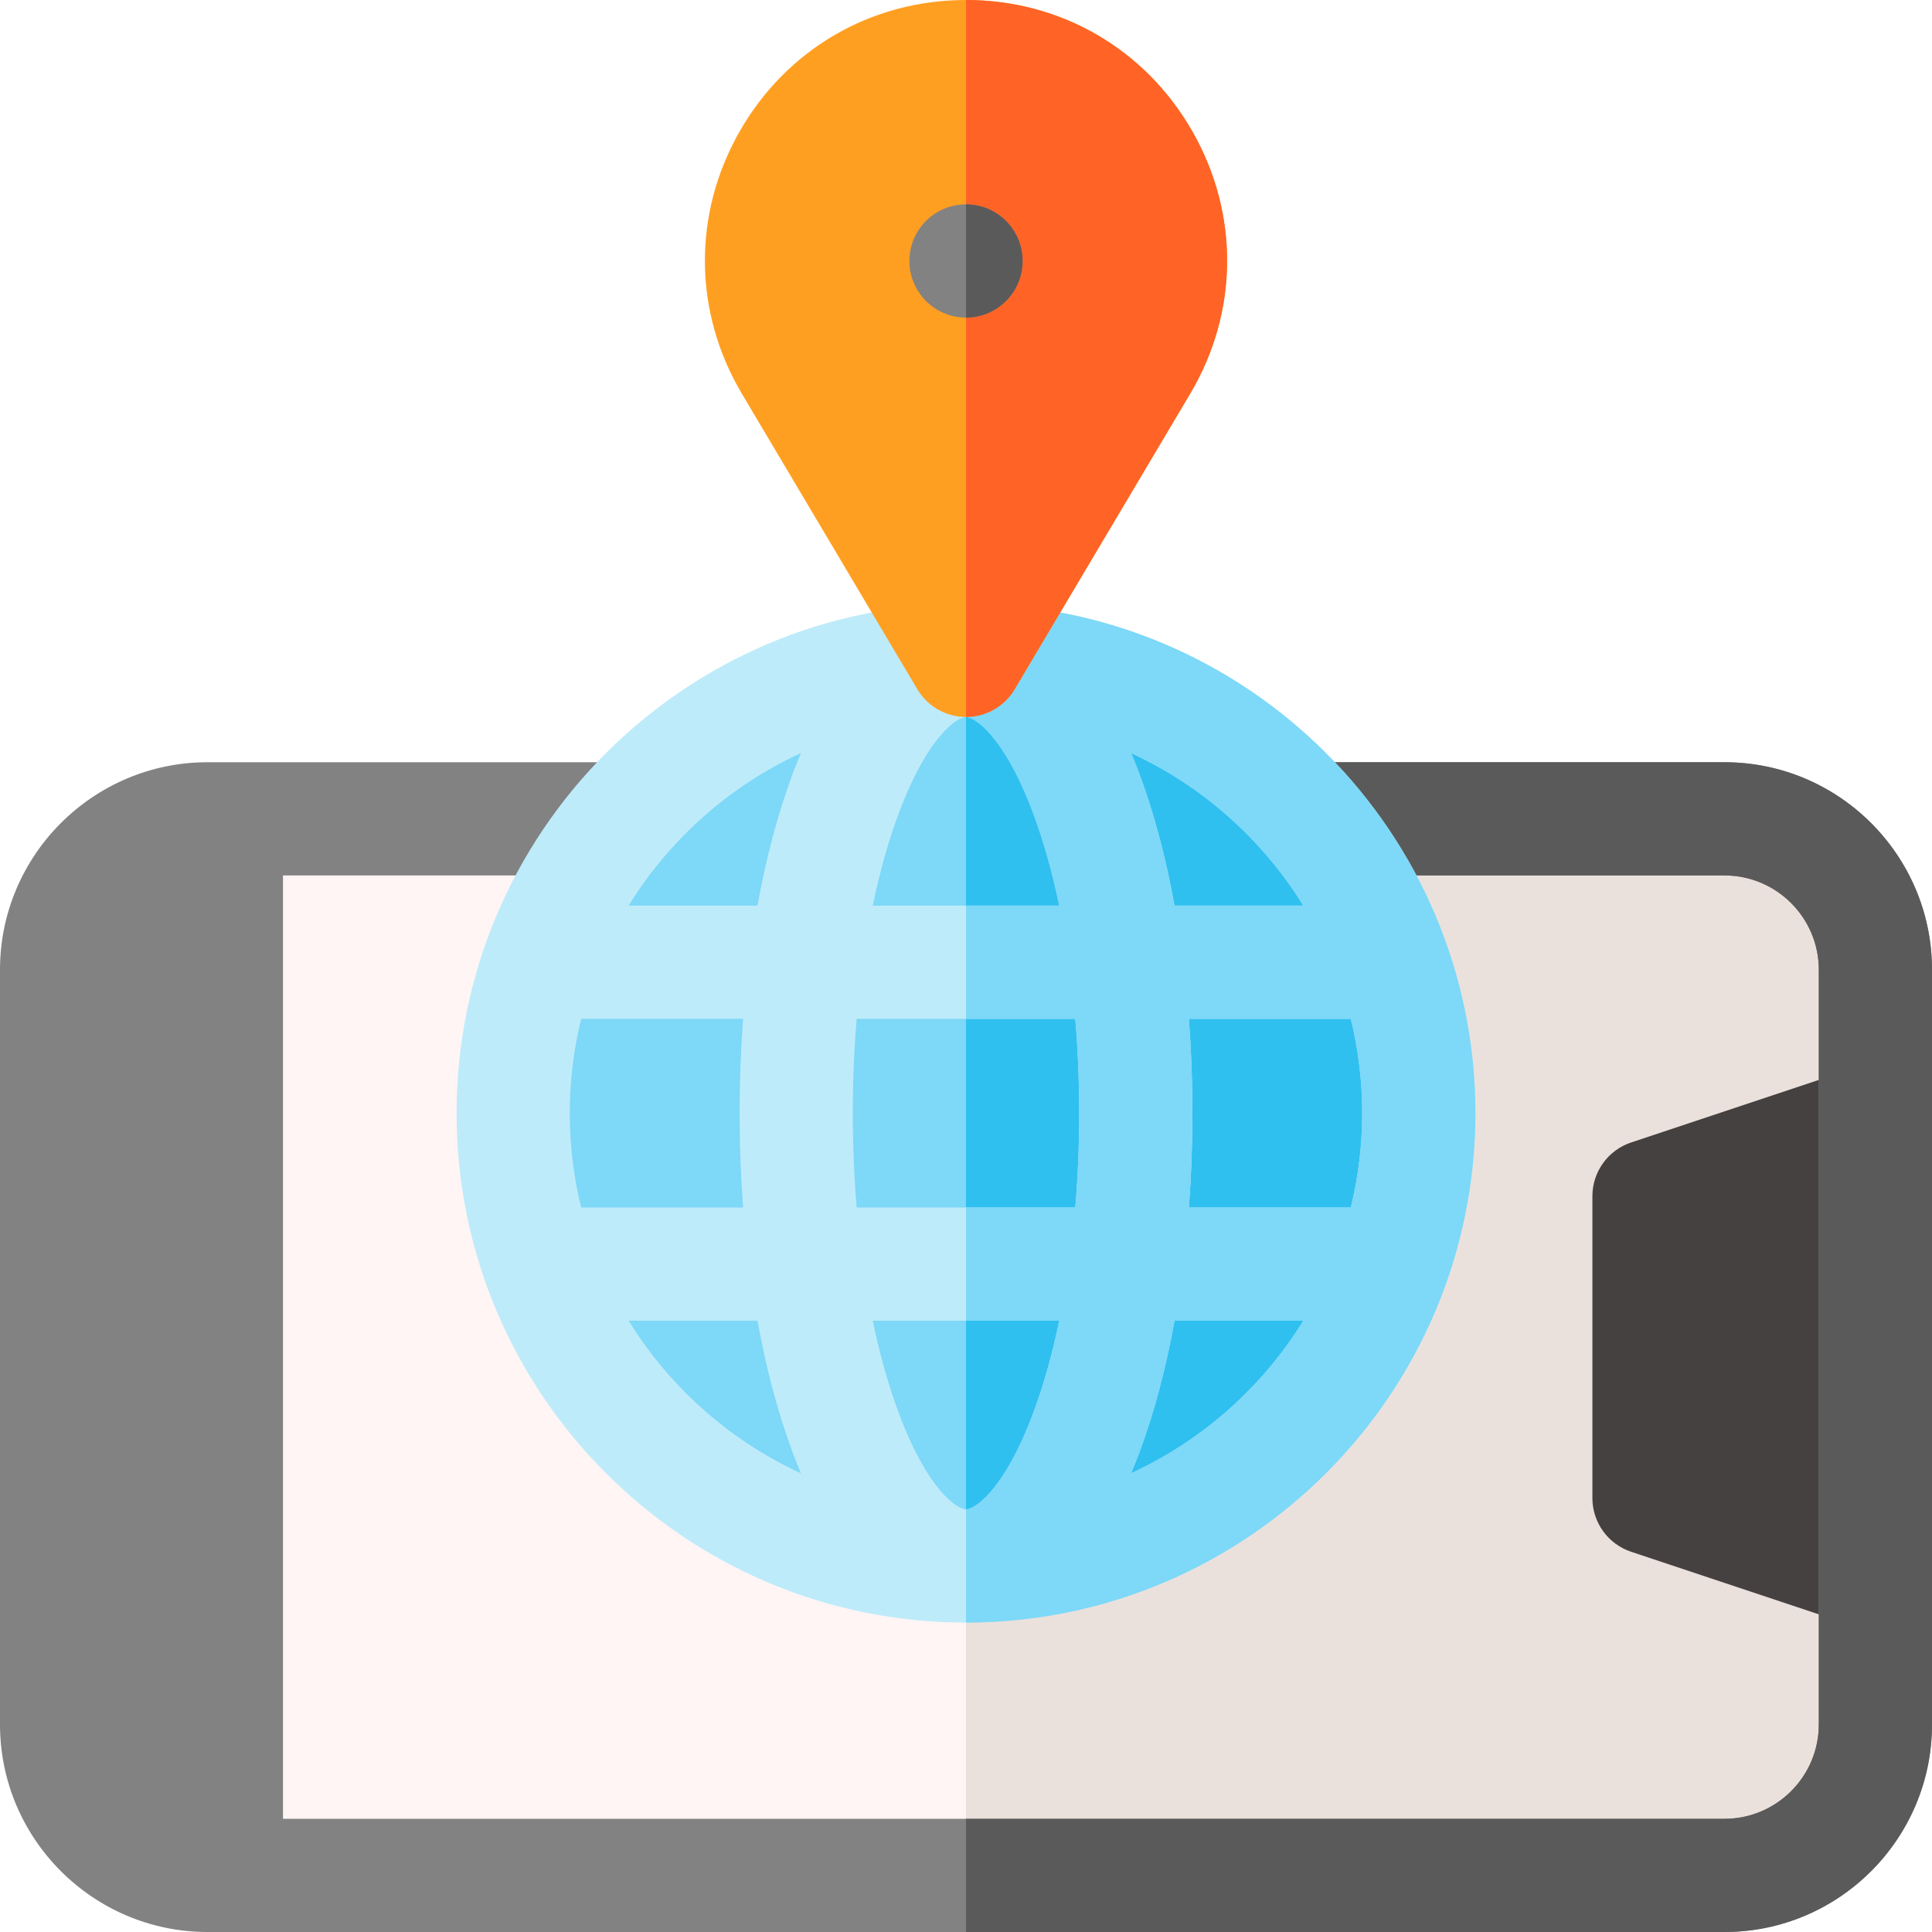
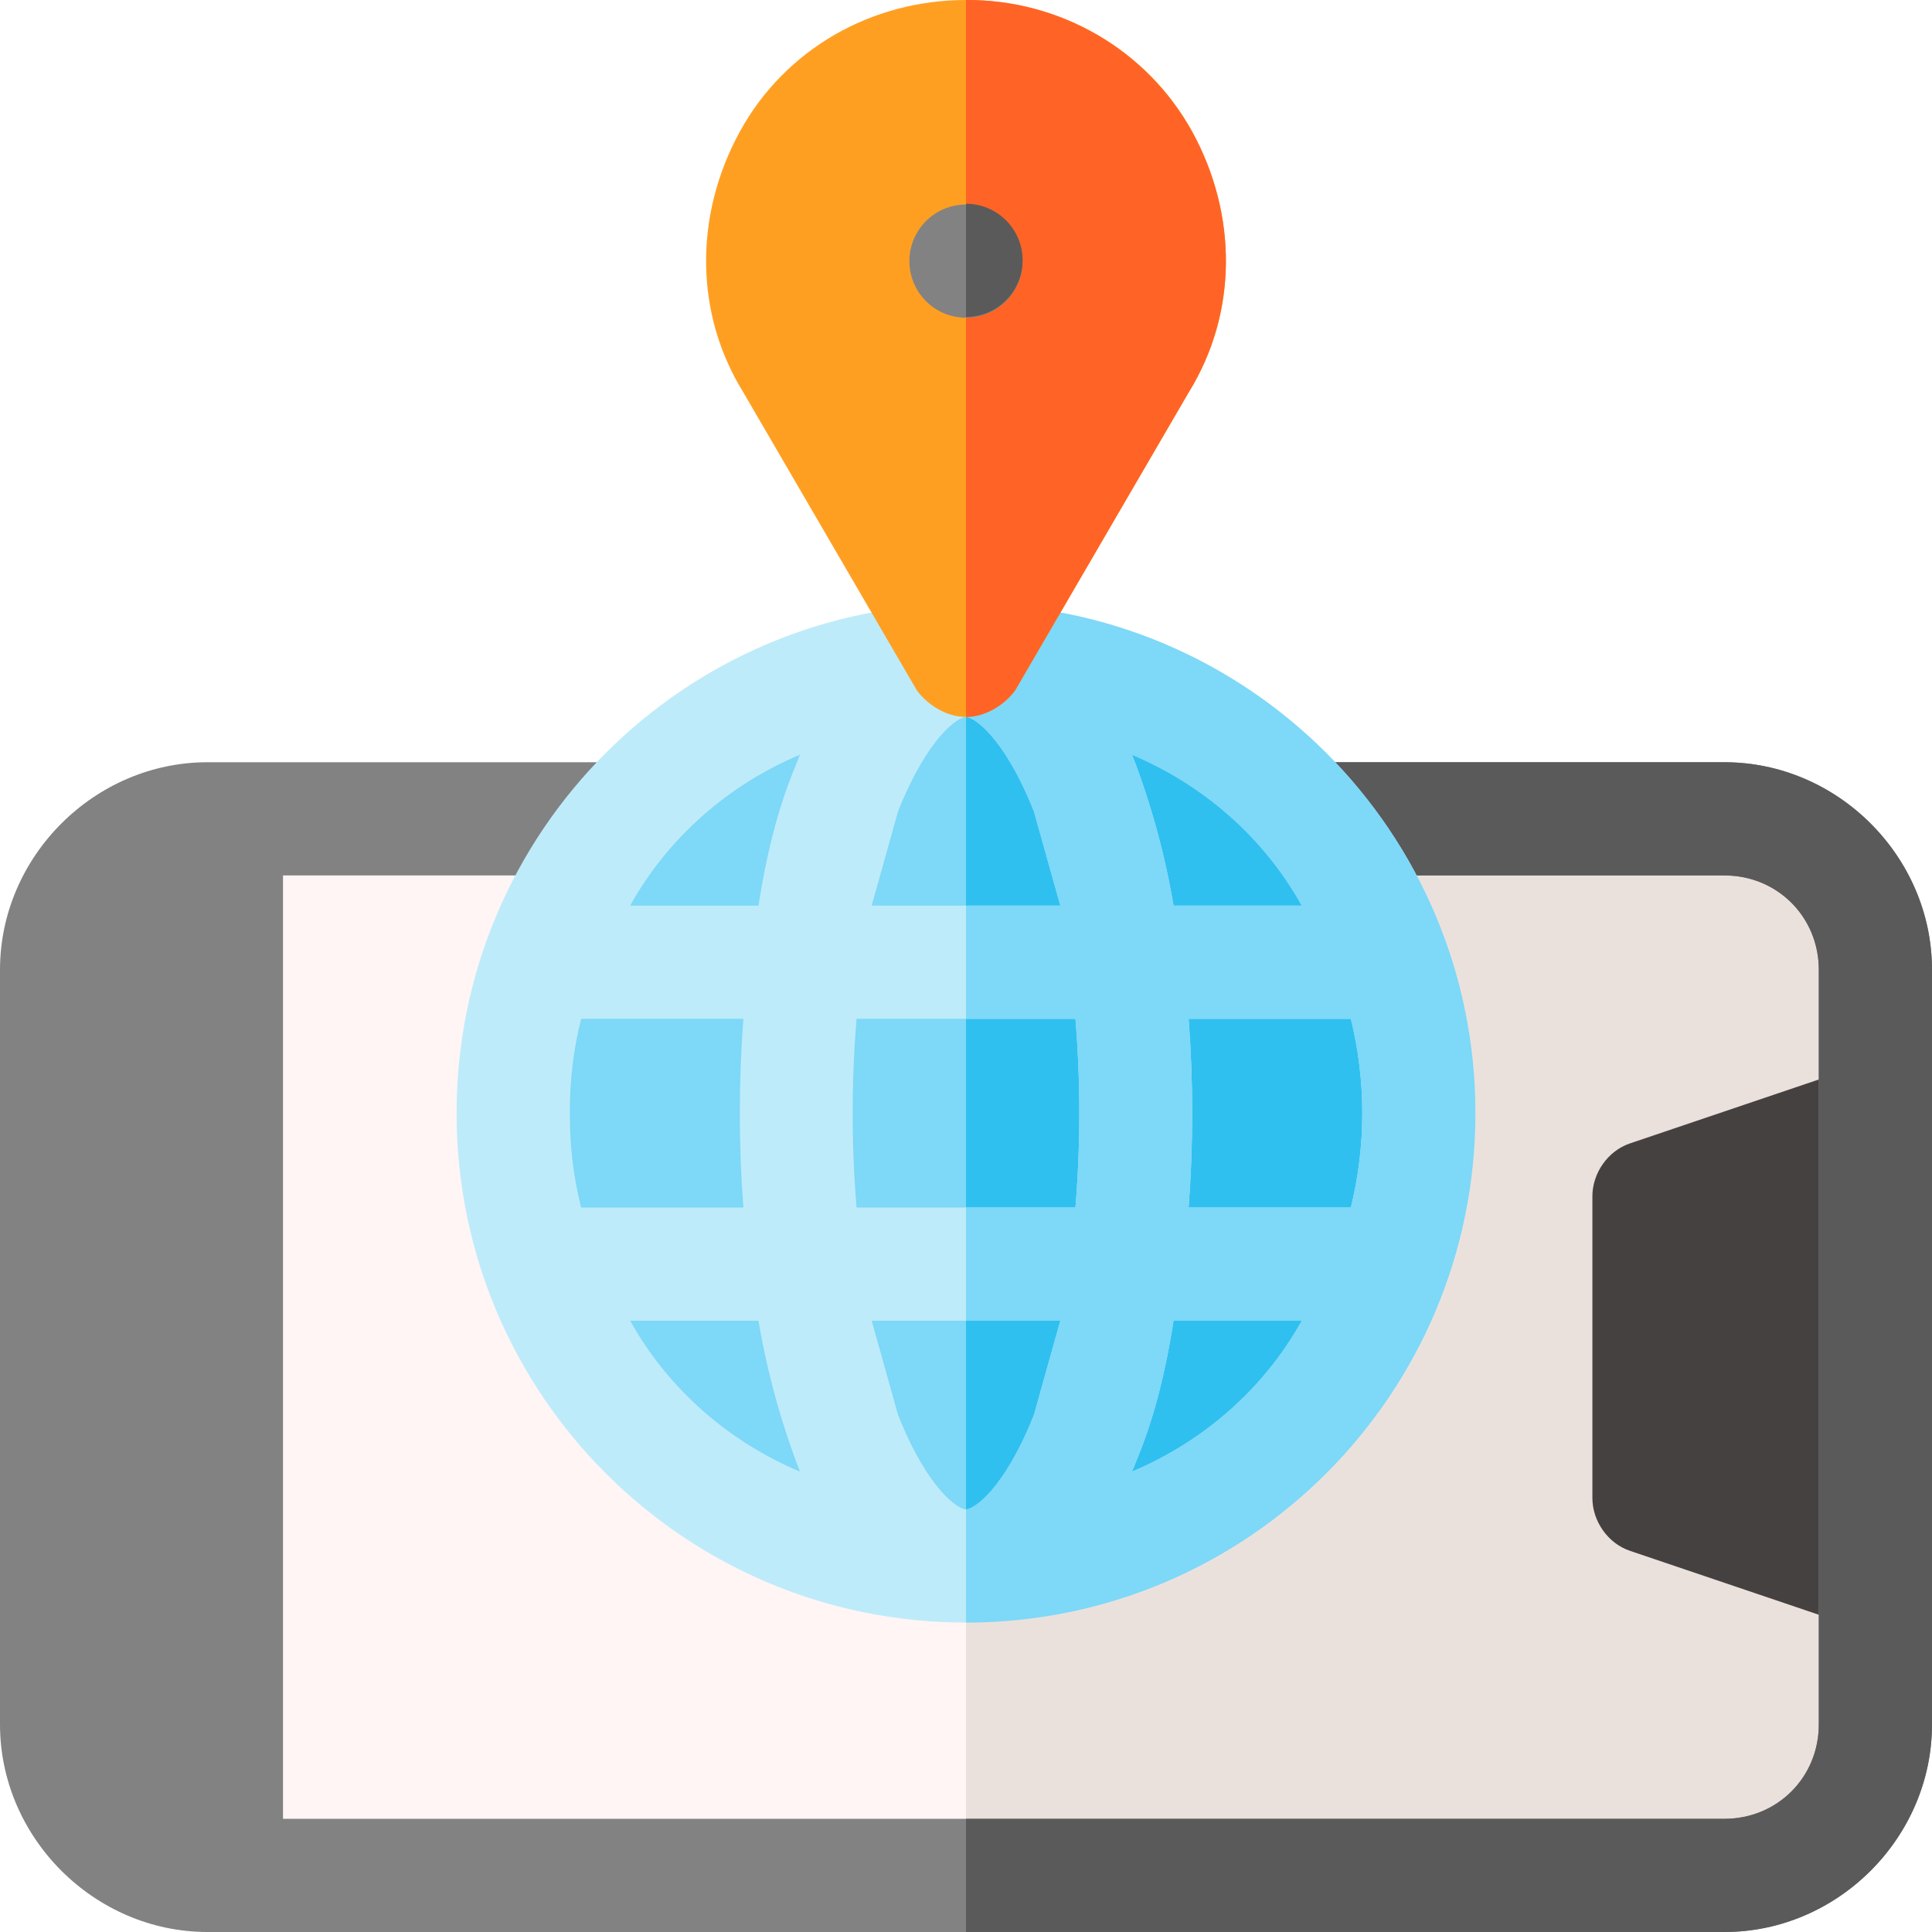
- <svg xmlns="http://www.w3.org/2000/svg" id="Capa_1" enable-background="new 0 0 512 512" height="512" viewBox="0 0 512 512" width="512">
-   <g>
-     <path d="m497 457v-200c0-22.091-17.909-40-40-40h-402c-22.091 0-40 17.909-40 40v200c0 22.091 17.909 40 40 40h402c22.091 0 40-17.909 40-40z" fill="#fff5f5" />
-     <path d="m457 217h-201v280h201c22.091 0 40-17.909 40-40v-200c0-22.091-17.909-40-40-40z" fill="#ebe1dc" />
-     <path d="m497 281.188-64.743 21.581c-6.126 2.042-10.257 7.774-10.257 14.231v80c0 6.456 4.131 12.189 10.257 14.23l64.743 21.582z" fill="#464141" />
-     <path d="m512 457v-200c0-30.327-24.673-55-55-55h-402c-30.327 0-55 24.673-55 55v200c0 30.327 24.673 55 55 55h402c30.327 0 55-24.673 55-55zm-437 25v-250h382c13.785 0 25 11.215 25 25v200c0 13.785-11.215 25-25 25z" fill="#828282" />
-     <path d="m457 202h-201v30h201c13.785 0 25 11.215 25 25v200c0 13.785-11.215 25-25 25h-201v30h201c30.327 0 55-24.673 55-55v-200c0-30.327-24.673-55-55-55z" fill="#5a5a5a" />
-     <circle cx="256" cy="295" fill="#7ed8f7" r="120" />
-     <path d="m256 175v240c66.274 0 120-53.726 120-120s-53.726-120-120-120z" fill="#2fc0f0" />
-     <path d="m256 160c-74.439 0-135 60.561-135 135s60.561 135 135 135 135-60.561 135-135-60.561-135-135-135zm0 240c-2.139 0-9.995-4.669-17.774-25.414-2.765-7.374-5.084-15.655-6.944-24.586h49.436c-1.859 8.931-4.178 17.212-6.944 24.586-7.779 20.745-15.635 25.414-17.774 25.414zm-28.972-80c-.672-8.098-1.028-16.463-1.028-25s.357-16.902 1.028-25h57.943c.672 8.098 1.028 16.463 1.028 25s-.357 16.902-1.028 25zm-76.028-25c0-8.613 1.05-16.984 3.015-25h42.918c-.617 8.158-.933 16.522-.933 25s.316 16.842.933 25h-42.918c-1.965-8.016-3.015-16.387-3.015-25zm105-105c2.139 0 9.995 4.669 17.774 25.414 2.765 7.374 5.084 15.654 6.944 24.586h-49.436c1.859-8.932 4.178-17.212 6.944-24.586 7.779-20.745 15.635-25.414 17.774-25.414zm59.067 80h42.918c1.965 8.016 3.015 16.387 3.015 25s-1.05 16.984-3.015 25h-42.918c.617-8.158.933-16.522.933-25s-.316-16.842-.933-25zm30.339-30h-34.142c-2.331-12.813-5.485-24.68-9.4-35.12-.695-1.854-1.405-3.614-2.123-5.324 18.909 8.701 34.806 22.858 45.665 40.444zm-133.147-40.444c-.718 1.71-1.428 3.471-2.123 5.324-3.915 10.44-7.069 22.307-9.4 35.12h-34.142c10.859-17.586 26.756-31.743 45.665-40.444zm-45.665 150.444h34.142c2.331 12.813 5.485 24.68 9.4 35.12.695 1.854 1.405 3.614 2.123 5.324-18.909-8.701-34.806-22.858-45.665-40.444zm133.147 40.444c.718-1.71 1.428-3.471 2.123-5.324 3.915-10.44 7.069-22.307 9.4-35.12h34.142c-10.859 17.586-26.756 31.743-45.665 40.444z" fill="#beebfa" />
-     <path d="m256 160v30c2.139 0 9.995 4.669 17.774 25.414 2.765 7.374 5.084 15.654 6.944 24.586h-24.718v30h28.972c.672 8.098 1.028 16.463 1.028 25s-.357 16.902-1.028 25h-28.972v30h24.718c-1.859 8.931-4.178 17.212-6.944 24.586-7.779 20.745-15.635 25.414-17.774 25.414v30c74.439 0 135-60.561 135-135s-60.561-135-135-135zm89.406 80h-34.142c-2.331-12.813-5.485-24.68-9.4-35.12-.695-1.854-1.405-3.614-2.123-5.324 18.909 8.701 34.806 22.858 45.665 40.444zm-45.665 150.444c.718-1.71 1.428-3.471 2.123-5.324 3.915-10.44 7.069-22.307 9.4-35.12h34.142c-10.859 17.586-26.756 31.743-45.665 40.444zm15.326-70.444c.617-8.158.933-16.522.933-25s-.316-16.842-.933-25h42.918c1.965 8.016 3.015 16.387 3.015 25s-1.05 16.984-3.015 25z" fill="#7ed8f7" />
-     <path d="m256 190c-5.294 0-10.195-2.79-12.897-7.342l-46.499-78.314c-12.84-21.625-13.078-47.583-.637-69.439s34.884-34.905 60.033-34.905 47.592 13.049 60.033 34.905 12.203 47.815-.637 69.439l-46.499 78.314c-2.702 4.552-7.603 7.342-12.897 7.342z" fill="#ff9f22" />
-     <path d="m316.033 34.905c-12.441-21.856-34.884-34.905-60.033-34.905v190c5.294 0 10.195-2.79 12.897-7.342l46.499-78.314c12.84-21.624 13.079-47.583.637-69.439z" fill="#ff6426" />
-     <circle cx="256" cy="69.16" fill="#828282" r="15" />
-     <path d="m256 54.16v30c8.284 0 15-6.716 15-15s-6.716-15-15-15z" fill="#5a5a5a" />
-   </g>
+ <svg xmlns="http://www.w3.org/2000/svg" viewBox="0 0 512 512">
+   <path d="M497 457V257c0-22-18-40-40-40H55c-22 0-40 18-40 40v200c0 22 18 40 40 40h402c22 0 40-18 40-40z" fill="#fff5f5" />
+   <path d="M457 217H256v280h201c22 0 40-18 40-40V257c0-22-18-40-40-40z" fill="#ebe1dc" />
+   <path d="M497 281l-65 22c-6 2-10 8-10 14v80c0 6 4 12 10 14l65 22z" fill="#464141" />
+   <path d="M512 457V257c0-30-25-55-55-55H55c-30 0-55 25-55 55v200c0 30 25 55 55 55h402c30 0 55-25 55-55zM75 482V232h382c14 0 25 11 25 25v200c0 14-11 25-25 25z" fill="#828282" />
+   <path d="M457 202H256v30h201c14 0 25 11 25 25v200c0 14-11 25-25 25H256v30h201c30 0 55-25 55-55V257c0-30-25-55-55-55z" fill="#5a5a5a" />
+   <circle cx="256" cy="295" fill="#7ed8f7" r="120" />
+   <path d="M256 175v240a120 120 0 000-240z" fill="#2fc0f0" />
+   <path d="M256 160a135 135 0 100 270 135 135 0 000-270zm0 240c-2 0-10-5-18-25l-7-25h50l-7 25c-8 20-16 25-18 25zm-29-80a303 303 0 010-50h58a303 303 0 010 50zm-76-25c0-9 1-17 3-25h43a332 332 0 000 50h-43c-2-8-3-16-3-25zm105-105c2 0 10 5 18 25l7 25h-50l7-25c8-20 16-25 18-25zm59 80h43a105 105 0 010 50h-43a332 332 0 000-50zm30-30h-34a206 206 0 00-11-40c19 8 35 22 45 40zm-133-40l-2 5c-4 10-7 22-9 35h-34c10-18 26-32 45-40zm-45 150h34a206 206 0 0011 40c-19-8-35-22-45-40zm133 40l2-5c4-10 7-22 9-35h34c-10 18-26 32-45 40z" fill="#beebfa" />
+   <path d="M256 160v30c2 0 10 5 18 25l7 25h-25v30h29a303 303 0 010 50h-29v30h25l-7 25c-8 20-16 25-18 25v30a135 135 0 000-270zm89 80h-34a206 206 0 00-11-40c19 8 35 22 45 40zm-45 150l2-5c4-10 7-22 9-35h34c-10 18-26 32-45 40zm15-70a332 332 0 000-50h43a105 105 0 010 50z" fill="#7ed8f7" />
+   <path d="M256 190c-5 0-10-3-13-7l-46-79c-13-21-13-47-1-69s35-35 60-35 48 13 60 35 12 48-1 69l-46 79c-3 4-8 7-13 7z" fill="#ff9f22" />
+   <path d="M316 35a68 68 0 00-60-35v190c5 0 10-3 13-7l46-79c13-21 13-47 1-69z" fill="#ff6426" />
+   <circle cx="256" cy="69.2" fill="#828282" r="15" />
+   <path d="M256 54v30a15 15 0 000-30z" fill="#5a5a5a" />
</svg>
